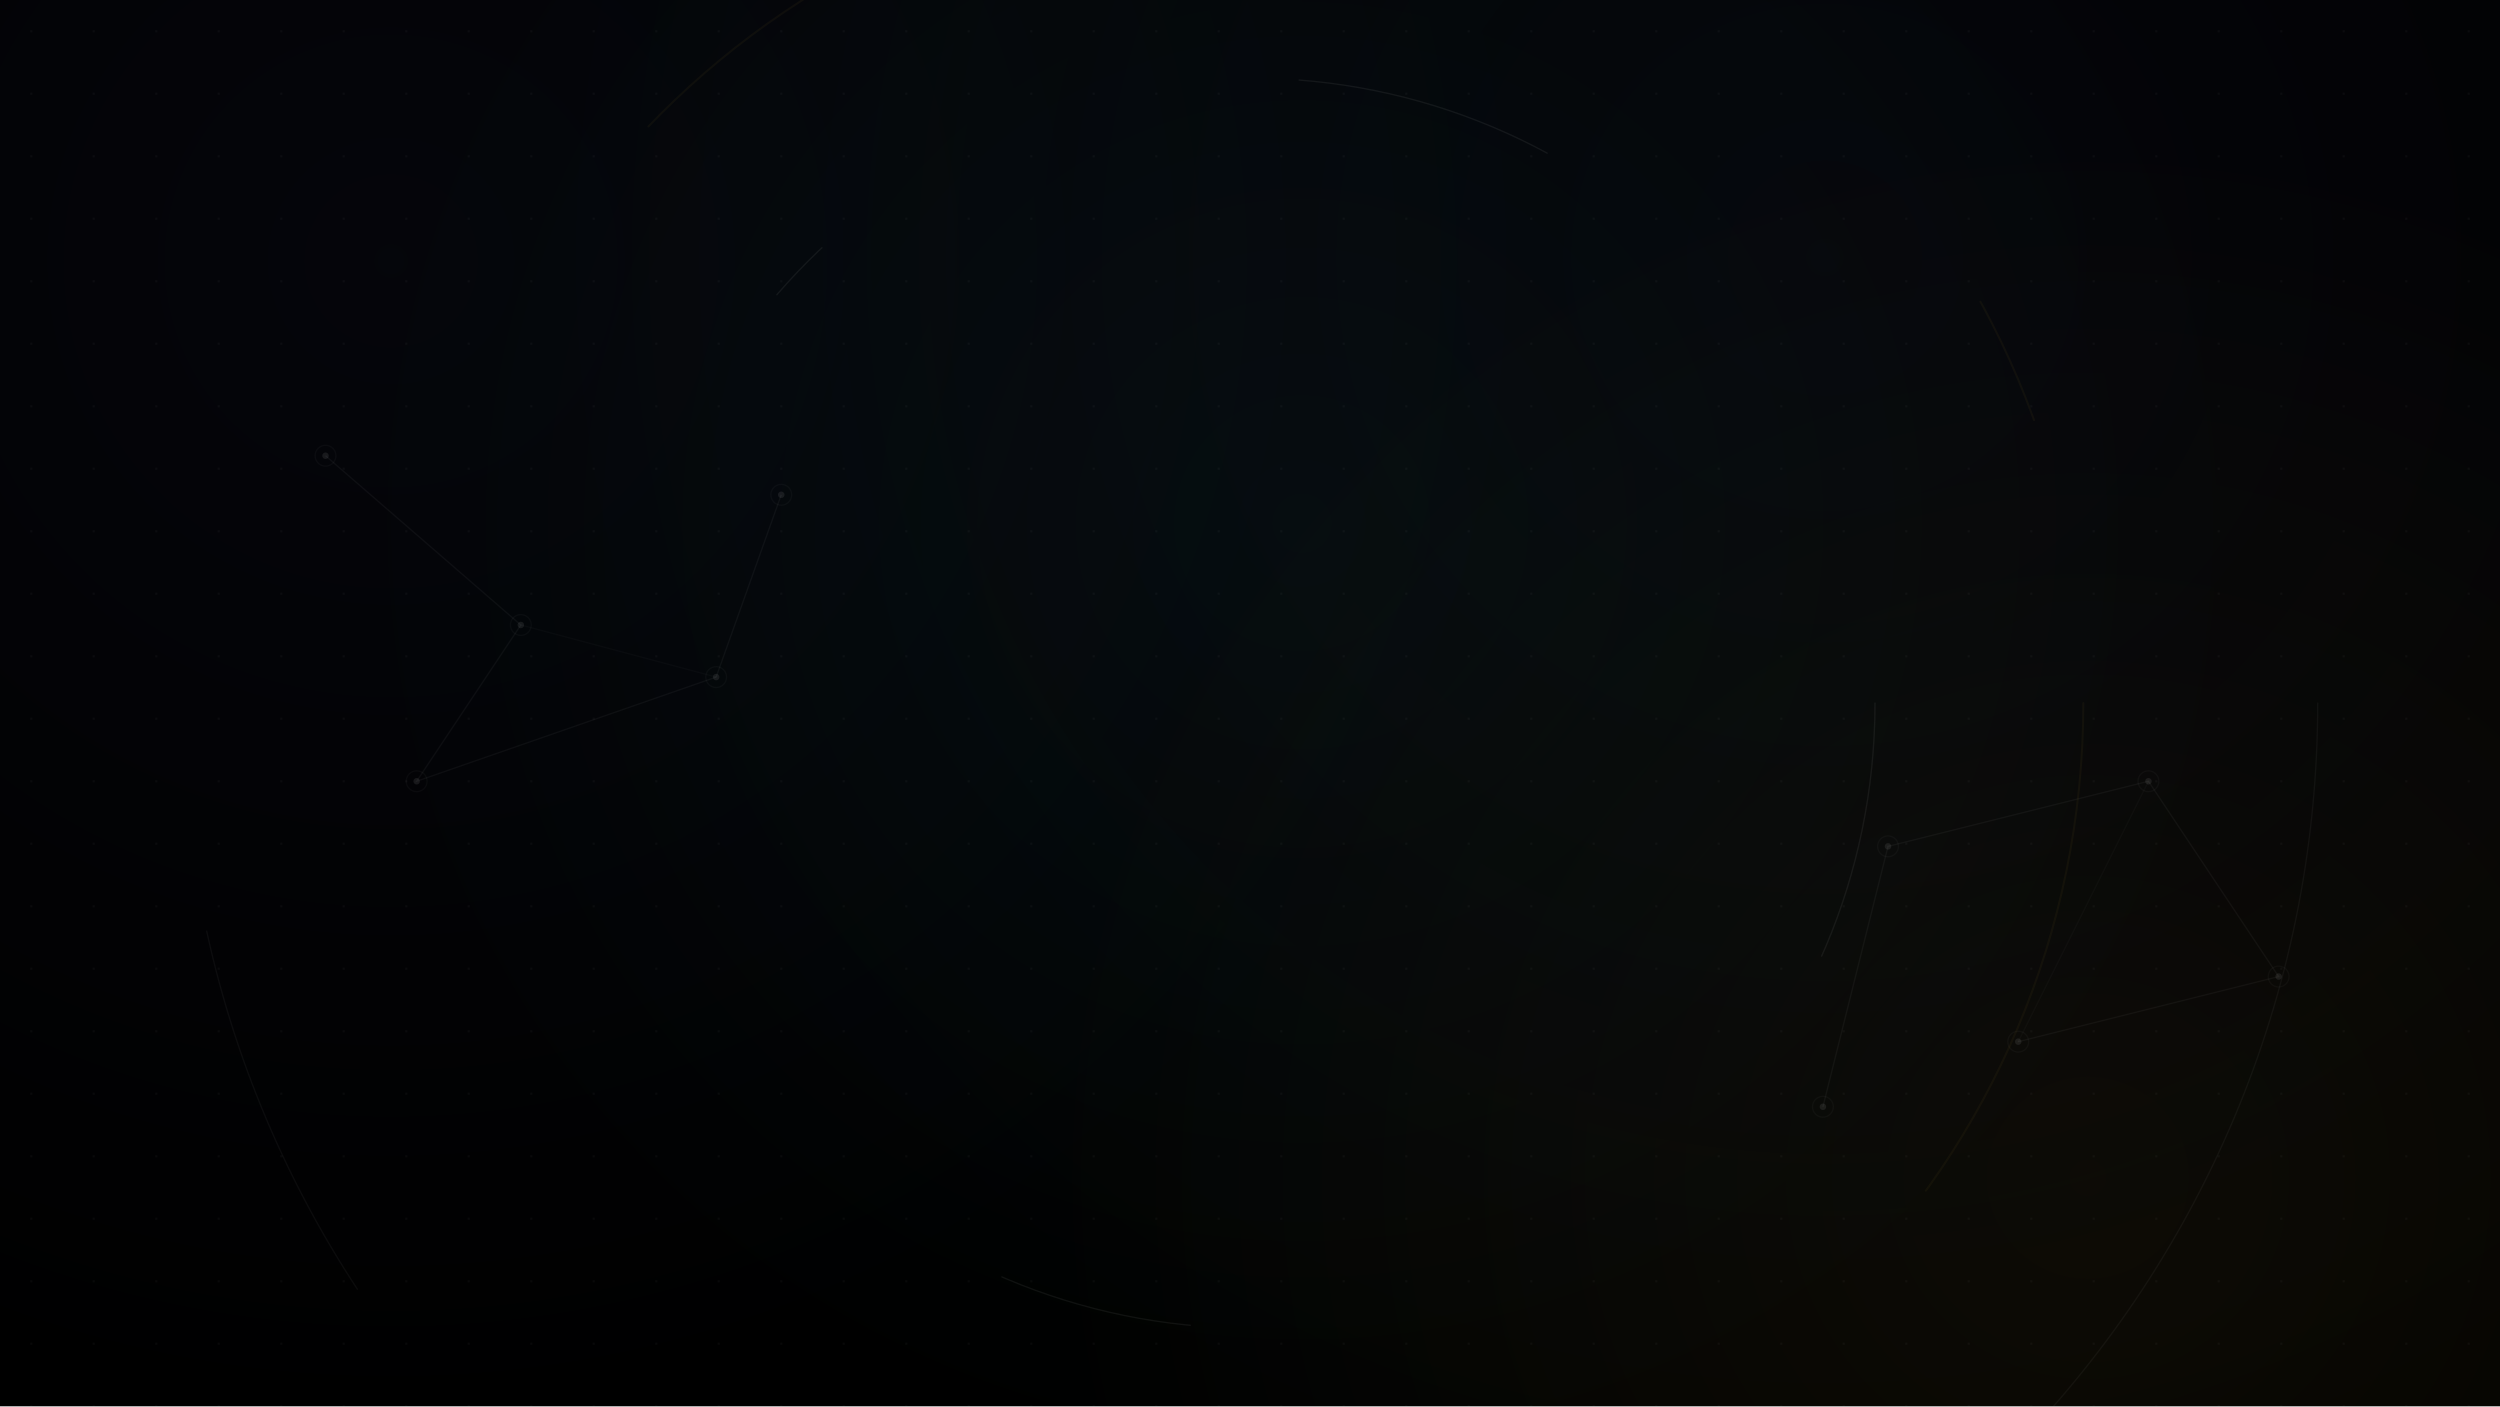
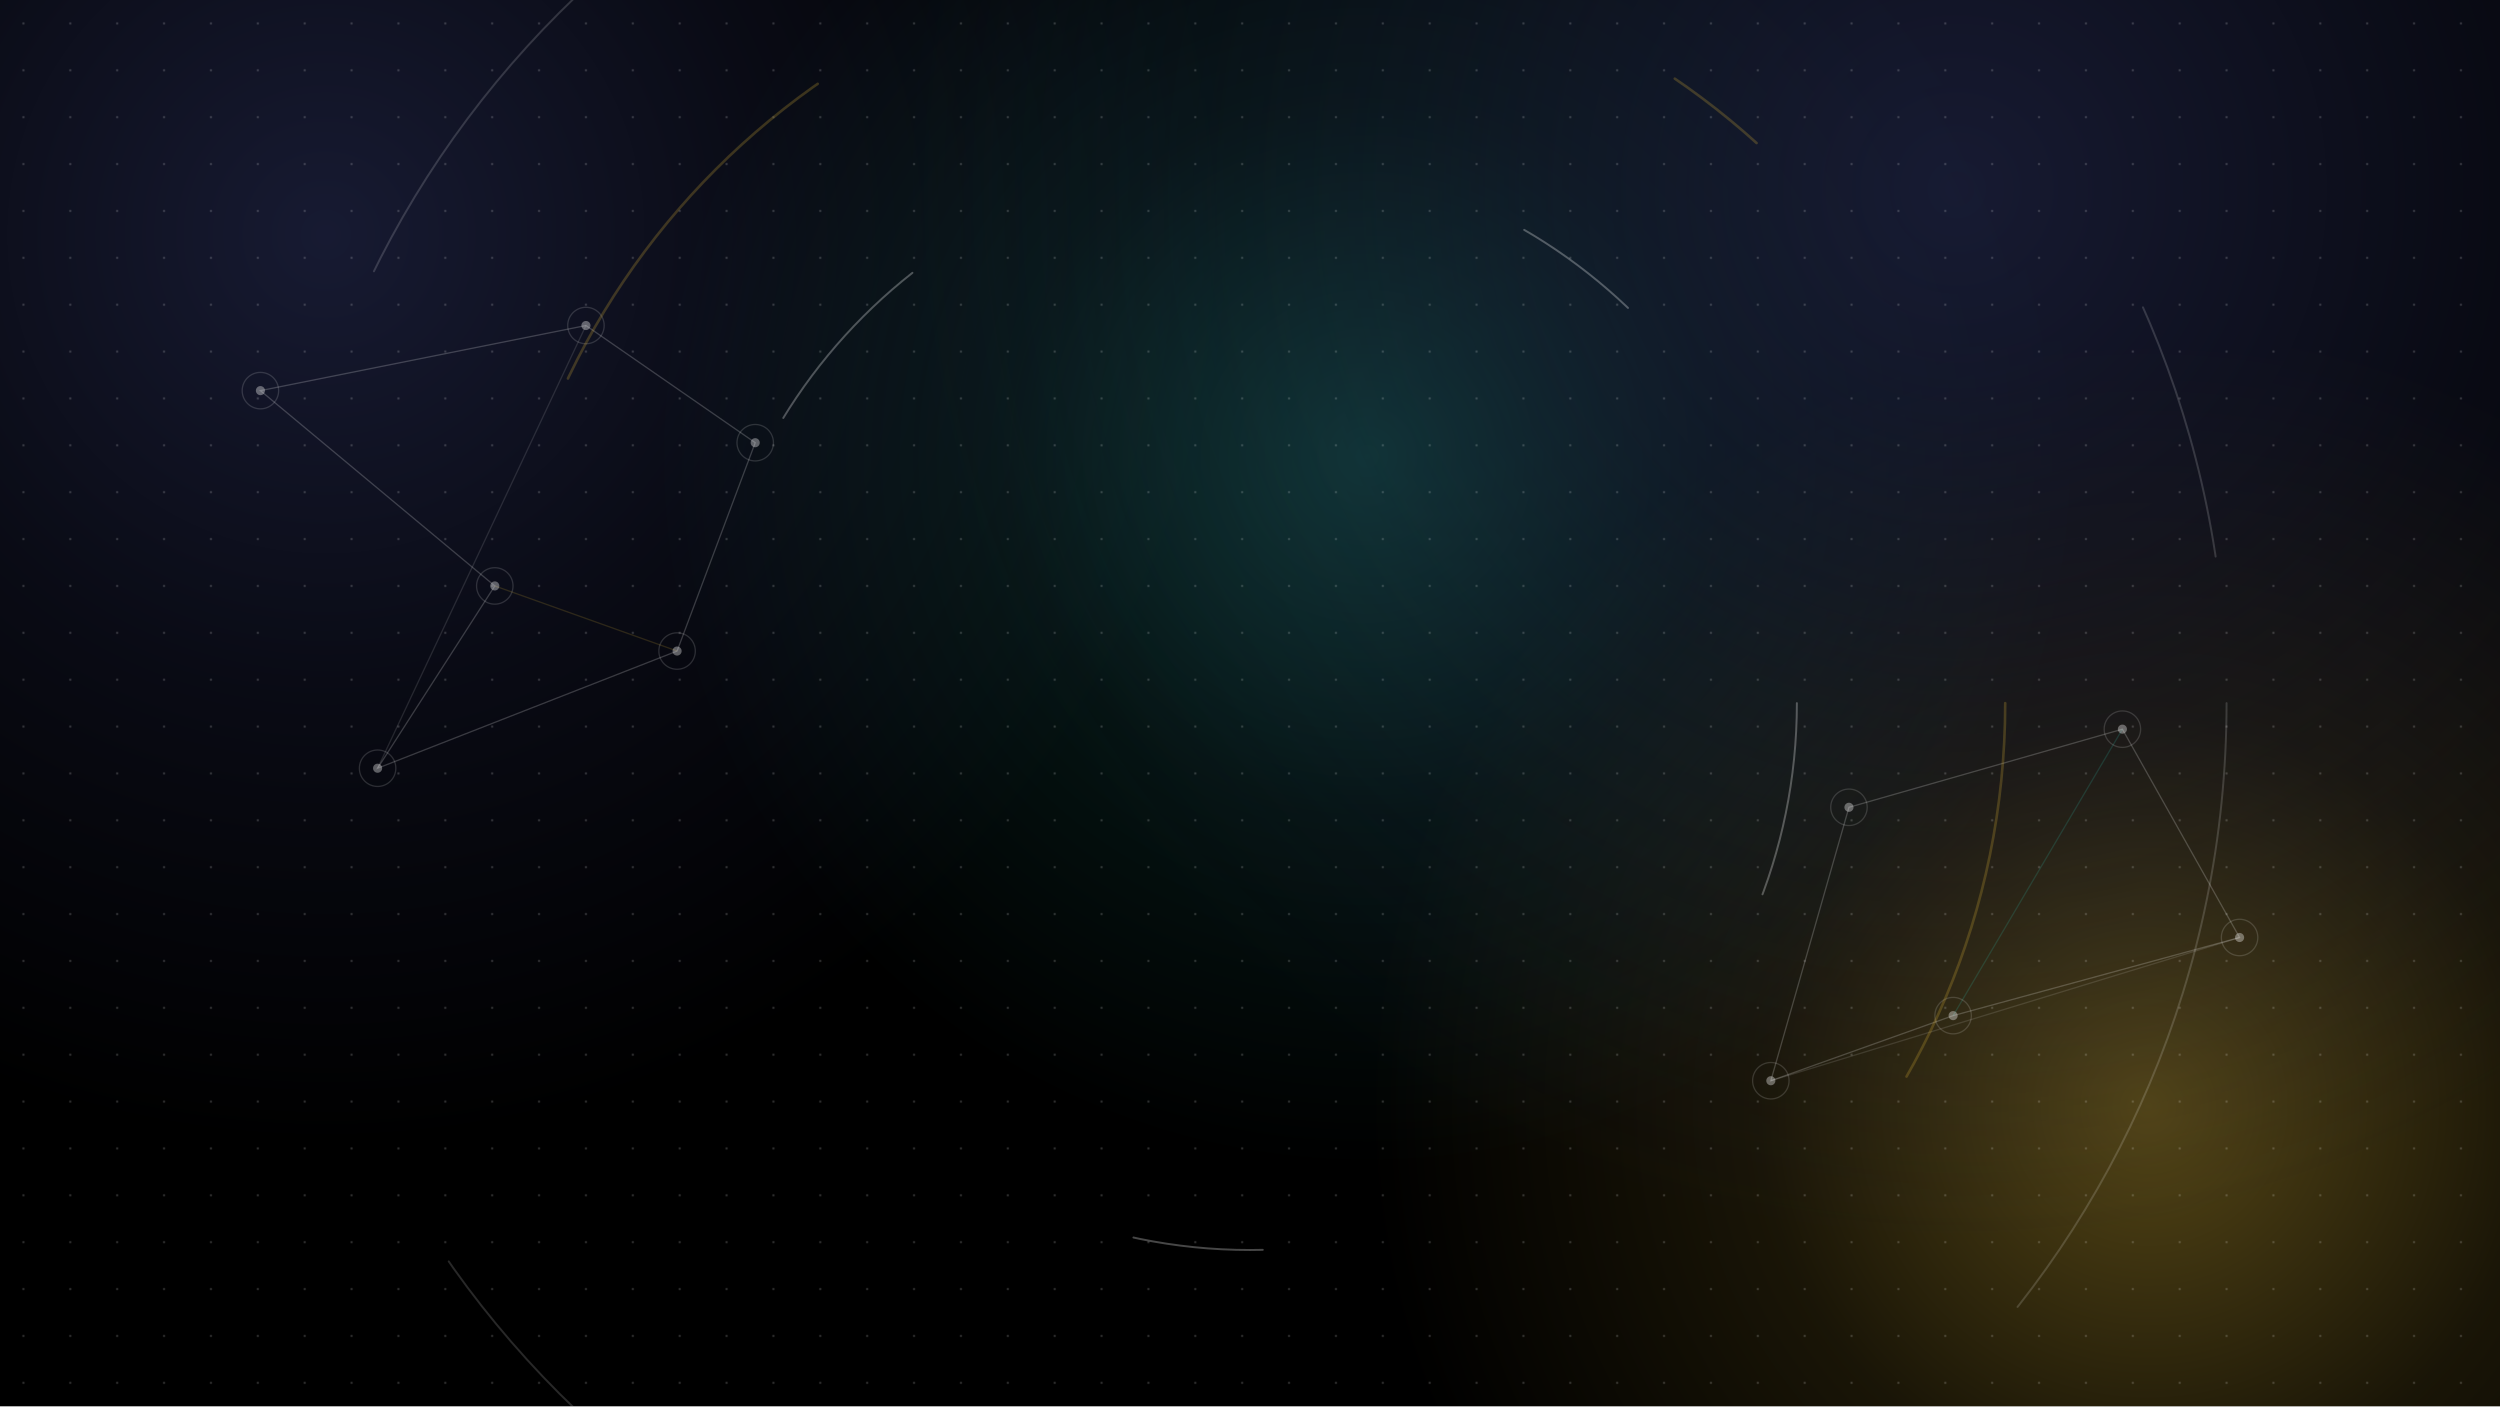
<svg xmlns="http://www.w3.org/2000/svg" viewBox="0 0 1920 1080" preserveAspectRatio="xMidYMid slice" width="100%" height="100%">
  <defs>
    <style>
            .blob1 { animation: drift1 22s ease-in-out infinite alternate; }
            .blob2 { animation: drift2 25s ease-in-out infinite alternate; }
            .blob3 { animation: drift3 18s ease-in-out infinite alternate; }
            .blob4 { animation: drift4 28s ease-in-out infinite alternate; }
            .arc { transform-origin: 960px 540px; fill: none; stroke-linecap: round; }
            .arc1 { animation: spin 80s linear infinite; }
            .arc2 { animation: spinReverse 120s linear infinite; }
            .arc3 { animation: spin 160s linear infinite; }
            .net1 { animation: float1 20s ease-in-out infinite alternate; }
            .net2 { animation: float2 24s ease-in-out infinite alternate; }
            @keyframes drift1 {
                0% { transform: translate(-80px, -50px) scale(0.95); }
                100% { transform: translate(100px, 80px) scale(1.05); }
            }
            @keyframes drift2 {
                0% { transform: translate(60px, 100px) scale(1); }
                100% { transform: translate(-120px, -60px) scale(1.1); }
            }
            @keyframes drift3 {
                0% { transform: translate(-50px, 80px) scale(1.05); }
                100% { transform: translate(90px, -90px) scale(0.95); }
            }
            @keyframes drift4 {
                0% { transform: translate(100px, -100px) scale(1); }
                100% { transform: translate(-80px, 50px) scale(1.1); }
            }
            @keyframes spin {
                0% { transform: rotate(0deg); }
                100% { transform: rotate(360deg); }
            }
            @keyframes spinReverse {
                0% { transform: rotate(360deg); }
                100% { transform: rotate(0deg); }
            }
            @keyframes float1 {
                0% { transform: translate(0px, 0px) rotate(0deg); }
                100% { transform: translate(30px, -20px) rotate(1deg); }
            }
            @keyframes float2 {
                0% { transform: translate(0px, 0px) rotate(0deg); }
                100% { transform: translate(-25px, 30px) rotate(-1deg); }
            }
+             @keyframes pulse1 {
+                 0%, 100% { opacity: 0.12; }
+                 50% { opacity: 0.22; }
+             }
+             @keyframes pulse2 {
+                 0%, 100% { opacity: 0.08; }
+                 50% { opacity: 0.16; }
+             }
        </style>
    <radialGradient id="gradIndigo" cx="50%" cy="50%" r="50%">
-       <stop offset="0%" stop-color="#1B1F3B" stop-opacity="0.18" />
+       <stop offset="0%" stop-color="#1B1F3B" stop-opacity="0.85" />
+       <stop offset="50%" stop-color="#1B1F3B" stop-opacity="0.35" />
      <stop offset="100%" stop-color="#1B1F3B" stop-opacity="0" />
    </radialGradient>
    <radialGradient id="gradGold" cx="50%" cy="50%" r="50%">
-       <stop offset="0%" stop-color="#D4AF37" stop-opacity="0.06" />
+       <stop offset="0%" stop-color="#D4AF37" stop-opacity="0.4" />
+       <stop offset="50%" stop-color="#D4AF37" stop-opacity="0.12" />
      <stop offset="100%" stop-color="#D4AF37" stop-opacity="0" />
    </radialGradient>
    <radialGradient id="gradTeal" cx="50%" cy="50%" r="50%">
-       <stop offset="0%" stop-color="#2EC4B6" stop-opacity="0.05" />
+       <stop offset="0%" stop-color="#2EC4B6" stop-opacity="0.3" />
+       <stop offset="50%" stop-color="#2EC4B6" stop-opacity="0.1" />
      <stop offset="100%" stop-color="#2EC4B6" stop-opacity="0" />
    </radialGradient>
-     <pattern id="dotGrid" width="48" height="48" patternUnits="userSpaceOnUse">
-       <circle cx="24" cy="24" r="1" fill="#FFFFFF" opacity="0.03" />
+     <pattern id="dotGrid" width="36" height="36" patternUnits="userSpaceOnUse">
+       <circle cx="18" cy="18" r="1" fill="#FFFFFF" opacity="0.15" />
    </pattern>
    <g id="node">
-       <circle cx="0" cy="0" r="2.5" fill="#FFFFFF" opacity="0.08" />
-       <circle cx="0" cy="0" r="8" fill="none" stroke="#FFFFFF" stroke-opacity="0.03" stroke-width="1" />
+       <circle cx="0" cy="0" r="3.5" fill="#FFFFFF" opacity="0.35" />
+       <circle cx="0" cy="0" r="14" fill="none" stroke="#FFFFFF" stroke-opacity="0.15" stroke-width="1" />
    </g>
  </defs>
  <rect width="100%" height="100%" fill="#000000" />
-   <g class="blobs">
-     <circle class="blob1" cx="300" cy="200" r="900" fill="url(#gradIndigo)" />
-     <circle class="blob2" cx="1600" cy="900" r="800" fill="url(#gradGold)" />
-     <circle class="blob3" cx="1000" cy="400" r="750" fill="url(#gradTeal)" />
-     <circle class="blob4" cx="1400" cy="200" r="1000" fill="url(#gradIndigo)" />
-   </g>
+   <circle class="blob1" cx="250" cy="180" r="700" fill="url(#gradIndigo)" />
+   <circle class="blob2" cx="1650" cy="850" r="600" fill="url(#gradGold)" />
+   <circle class="blob3" cx="1050" cy="350" r="550" fill="url(#gradTeal)" />
+   <circle class="blob4" cx="1500" cy="150" r="800" fill="url(#gradIndigo)" />
  <rect width="100%" height="100%" fill="url(#dotGrid)" />
  <g class="net1">
-     <path d="M 250 350 L 400 480 L 320 600 L 550 520 L 600 380" fill="none" stroke="#FFFFFF" stroke-opacity="0.04" stroke-width="1" />
-     <path d="M 400 480 L 550 520" fill="none" stroke="#FFFFFF" stroke-opacity="0.02" stroke-width="1" />
-     <use href="#node" x="250" y="350" />
-     <use href="#node" x="400" y="480" />
-     <use href="#node" x="320" y="600" />
-     <use href="#node" x="550" y="520" />
-     <use href="#node" x="600" y="380" />
+     <path d="M 200 300 L 380 450 L 290 590 L 520 500 L 580 340 L 450 250 Z" fill="none" stroke="#FFFFFF" stroke-opacity="0.2" stroke-width="1" />
+     <path d="M 380 450 L 520 500" fill="none" stroke="#D4AF37" stroke-opacity="0.18" stroke-width="1" />
+     <path d="M 290 590 L 450 250" fill="none" stroke="#FFFFFF" stroke-opacity="0.12" stroke-width="1" />
+     <use href="#node" x="200" y="300" />
+     <use href="#node" x="380" y="450" />
+     <use href="#node" x="290" y="590" />
+     <use href="#node" x="520" y="500" />
+     <use href="#node" x="580" y="340" />
+     <use href="#node" x="450" y="250" />
  </g>
  <g class="net2">
-     <path d="M 1550 800 L 1750 750 L 1650 600 L 1450 650 L 1400 850" fill="none" stroke="#FFFFFF" stroke-opacity="0.04" stroke-width="1" />
-     <path d="M 1650 600 L 1550 800" fill="none" stroke="#FFFFFF" stroke-opacity="0.02" stroke-width="1" />
-     <use href="#node" x="1550" y="800" />
-     <use href="#node" x="1750" y="750" />
-     <use href="#node" x="1650" y="600" />
-     <use href="#node" x="1450" y="650" />
-     <use href="#node" x="1400" y="850" />
+     <path d="M 1500 780 L 1720 720 L 1630 560 L 1420 620 L 1360 830 L 1500 780" fill="none" stroke="#FFFFFF" stroke-opacity="0.2" stroke-width="1" />
+     <path d="M 1630 560 L 1500 780" fill="none" stroke="#2EC4B6" stroke-opacity="0.18" stroke-width="1" />
+     <path d="M 1720 720 L 1360 830" fill="none" stroke="#FFFFFF" stroke-opacity="0.12" stroke-width="1" />
+     <use href="#node" x="1500" y="780" />
+     <use href="#node" x="1720" y="720" />
+     <use href="#node" x="1630" y="560" />
+     <use href="#node" x="1420" y="620" />
+     <use href="#node" x="1360" y="830" />
  </g>
-   <g class="arcs">
-     <circle class="arc arc1" cx="960" cy="540" r="480" stroke="#FFFFFF" stroke-opacity="0.06" stroke-width="1" stroke-dasharray="200 600 150 900 50 400" />
-     <circle class="arc arc2" cx="960" cy="540" r="640" stroke="#D4AF37" stroke-opacity="0.05" stroke-width="1.5" stroke-dasharray="400 800 100 1200" />
-     <circle class="arc arc3" cx="960" cy="540" r="820" stroke="#FFFFFF" stroke-opacity="0.04" stroke-width="1" stroke-dasharray="600 1500 300 900" />
-   </g>
+   <circle class="arc arc1" cx="960" cy="540" r="420" stroke="#FFFFFF" stroke-opacity="0.28" stroke-width="1.5" stroke-dasharray="150 500 100 800" />
+   <circle class="arc arc2" cx="960" cy="540" r="580" stroke="#D4AF37" stroke-opacity="0.25" stroke-width="2" stroke-dasharray="300 700 80 1000" />
+   <circle class="arc arc3" cx="960" cy="540" r="750" stroke="#FFFFFF" stroke-opacity="0.16" stroke-width="1.5" stroke-dasharray="500 1200 200 800" />
</svg>
